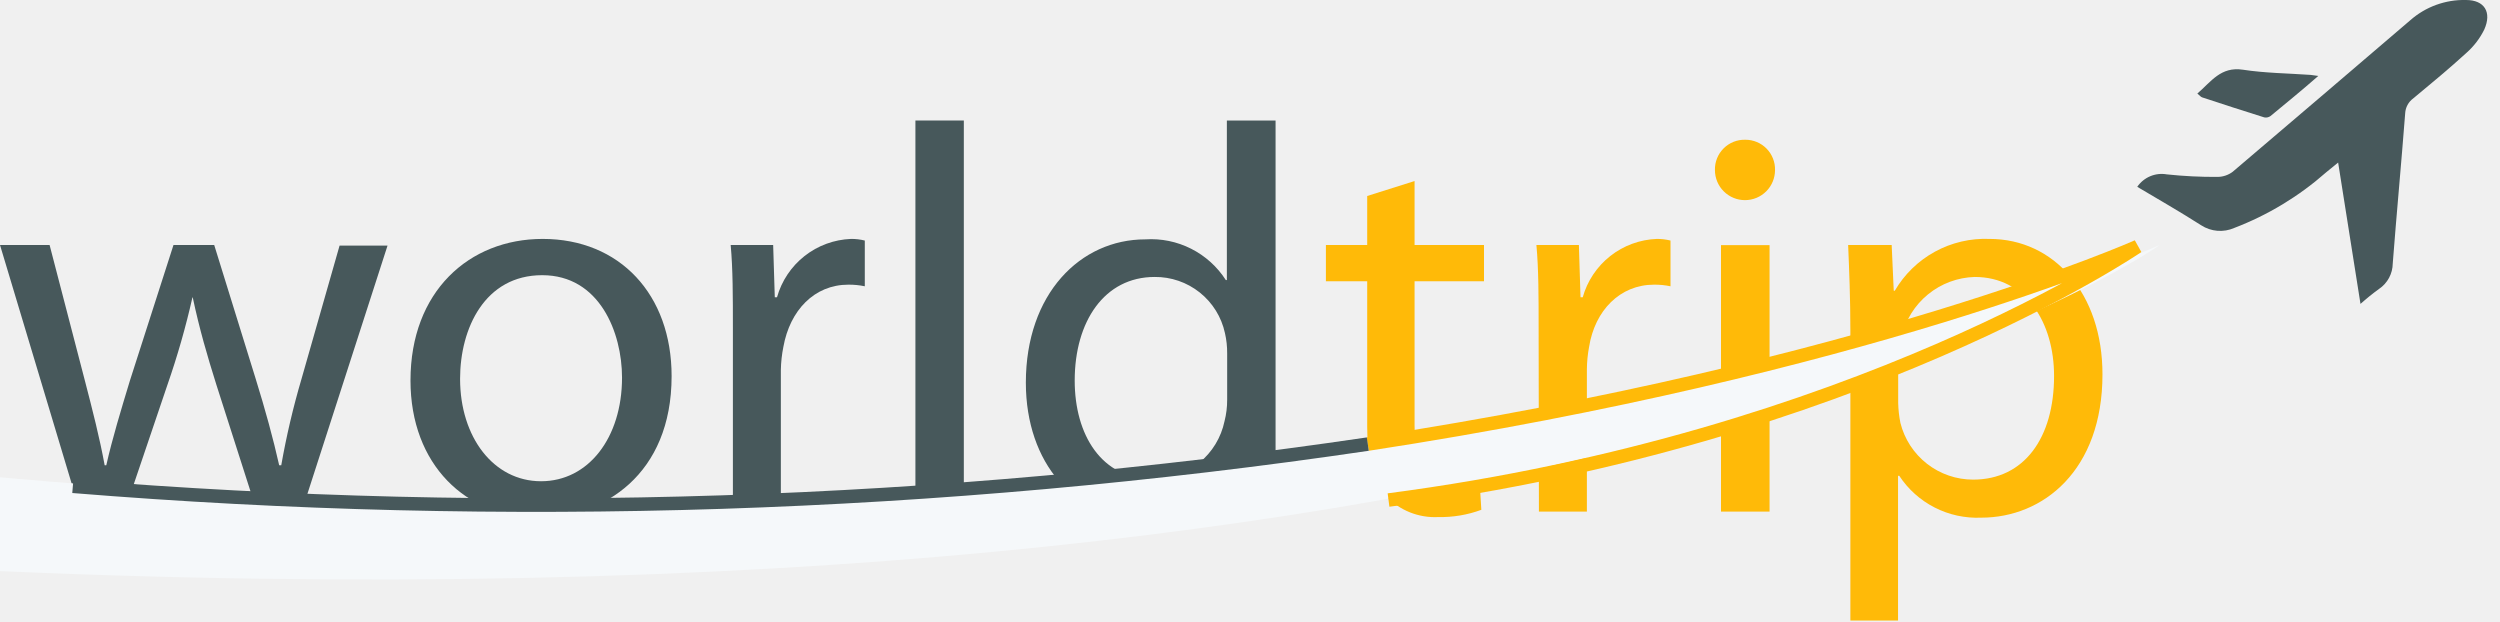
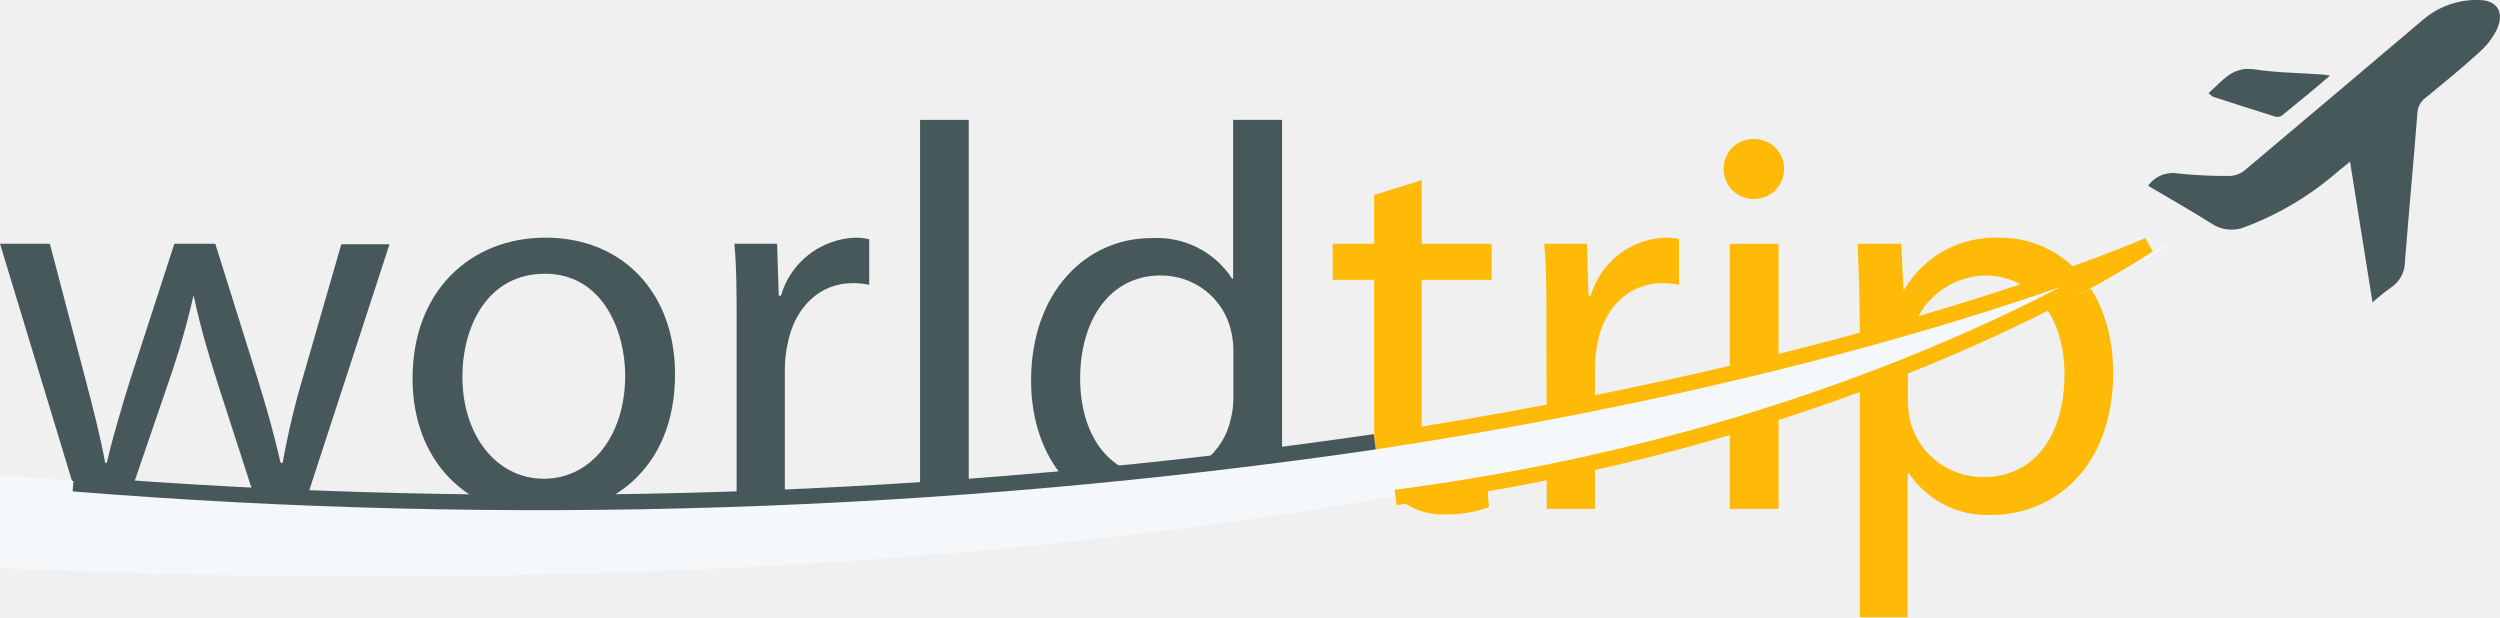
- <svg xmlns="http://www.w3.org/2000/svg" width="185" height="46" viewBox="0 0 185 46" fill="none">
+ <svg xmlns="http://www.w3.org/2000/svg" width="81" height="20" viewBox="0 0 81 20" fill="none">
  <g clip-path="url(#clip0)">
-     <path d="M3.67 18.129L6.277 28.152C6.846 30.343 7.372 32.392 7.745 34.429H7.865C8.314 32.435 8.961 30.321 9.618 28.152L12.838 18.129H15.851L18.907 27.988C19.641 30.354 20.21 32.435 20.66 34.429H20.813C21.193 32.27 21.694 30.134 22.314 28.032L25.129 18.173H28.678L22.314 37.891H19.027L16.015 28.481C15.325 26.29 14.755 24.329 14.262 22.007H14.241C13.746 24.198 13.128 26.36 12.389 28.481L9.212 37.858H5.926L0 18.129H3.67Z" fill="#47585B" />
-     <path d="M49.699 27.835C49.699 35.13 44.649 38.307 39.84 38.307C34.495 38.307 30.376 34.396 30.376 28.152C30.376 21.58 34.703 17.68 40.158 17.68C45.865 17.68 49.699 21.799 49.699 27.835ZM34.046 28.032C34.046 32.359 36.532 35.612 40.038 35.612C43.543 35.612 46.03 32.392 46.03 27.944C46.03 24.603 44.365 20.364 40.125 20.364C35.886 20.364 34.046 24.285 34.046 28.032Z" fill="#47585B" />
-     <path d="M54.234 24.285C54.234 21.963 54.234 19.904 54.07 18.129H57.214L57.334 21.996H57.499C57.838 20.79 58.551 19.723 59.535 18.947C60.519 18.172 61.724 17.728 62.976 17.68C63.319 17.676 63.661 17.717 63.995 17.801V21.185C63.595 21.101 63.187 21.061 62.779 21.065C60.248 21.065 58.452 22.982 57.97 25.666C57.856 26.232 57.793 26.808 57.783 27.386V37.901H54.234V24.285Z" fill="#47585B" />
-     <path d="M67.741 8.917H71.323V37.858H67.741V8.917Z" fill="#47585B" />
-     <path d="M94.392 8.917V32.764C94.392 34.517 94.392 36.51 94.557 37.858H91.336L91.183 34.429H91.095C90.456 35.653 89.482 36.669 88.288 37.362C87.093 38.054 85.727 38.393 84.347 38.34C79.582 38.34 75.913 34.309 75.913 28.317C75.913 21.744 79.944 17.713 84.753 17.713C85.925 17.637 87.095 17.876 88.143 18.406C89.191 18.936 90.078 19.737 90.712 20.725H90.788V8.917H94.392ZM90.81 26.159C90.815 25.65 90.76 25.143 90.646 24.647C90.389 23.462 89.731 22.402 88.783 21.645C87.835 20.889 86.656 20.483 85.443 20.495C81.729 20.495 79.528 23.782 79.528 28.163C79.528 32.151 81.488 35.459 85.355 35.459C86.59 35.455 87.785 35.028 88.742 34.248C89.699 33.468 90.36 32.384 90.613 31.176C90.747 30.653 90.813 30.116 90.81 29.576V26.159Z" fill="#47585B" />
-     <path d="M104.678 13.397V18.129H109.816V20.813H104.678V31.45C104.678 33.903 105.38 35.283 107.373 35.283C108.075 35.312 108.778 35.231 109.455 35.042L109.619 37.726C108.599 38.103 107.518 38.285 106.431 38.263C105.712 38.3 104.994 38.179 104.327 37.911C103.659 37.642 103.057 37.232 102.564 36.708C101.546 35.612 101.173 33.903 101.173 31.581V20.813H98.117V18.129H101.173V14.503L104.678 13.397Z" fill="#FFBA08" />
-     <path d="M113.858 24.285C113.858 21.963 113.858 19.904 113.694 18.129H116.838L116.958 21.996H117.122C117.462 20.79 118.175 19.723 119.159 18.947C120.143 18.172 121.348 17.728 122.6 17.68C122.943 17.676 123.285 17.717 123.618 17.801V21.185C123.219 21.101 122.811 21.061 122.402 21.065C119.872 21.065 118.021 22.982 117.593 25.666C117.489 26.218 117.434 26.779 117.429 27.342V37.858H113.88L113.858 24.285Z" fill="#FFBA08" />
-     <path d="M131.352 12.586C131.352 13.176 131.118 13.742 130.701 14.159C130.284 14.576 129.718 14.81 129.128 14.81C128.539 14.81 127.973 14.576 127.556 14.159C127.139 13.742 126.905 13.176 126.905 12.586C126.897 12.289 126.95 11.994 127.06 11.718C127.17 11.442 127.335 11.192 127.546 10.982C127.756 10.772 128.006 10.607 128.282 10.496C128.558 10.386 128.853 10.333 129.15 10.341C129.443 10.339 129.734 10.397 130.005 10.509C130.276 10.622 130.521 10.788 130.726 10.998C130.932 11.207 131.093 11.456 131.2 11.729C131.308 12.002 131.359 12.293 131.352 12.586ZM127.354 37.858V18.14H130.947V37.858H127.354Z" fill="#FFBA08" />
-     <path d="M136.928 24.57C136.928 22.04 136.84 20.002 136.763 18.129H139.984L140.137 21.514H140.214C140.924 20.298 141.951 19.299 143.187 18.623C144.422 17.948 145.818 17.622 147.225 17.68C151.99 17.68 155.583 21.711 155.583 27.703C155.583 34.801 151.201 38.307 146.611 38.307C145.418 38.359 144.231 38.102 143.168 37.558C142.104 37.015 141.199 36.205 140.543 35.207H140.455V45.92H136.928V24.57ZM140.466 29.828C140.478 30.321 140.533 30.812 140.63 31.296C140.931 32.495 141.623 33.559 142.598 34.319C143.572 35.079 144.773 35.492 146.009 35.492C149.799 35.492 152.001 32.392 152.001 27.824C152.001 23.869 149.919 20.495 146.129 20.495C144.863 20.531 143.645 20.986 142.666 21.789C141.686 22.592 141.001 23.697 140.718 24.932C140.567 25.407 140.483 25.901 140.466 26.4V29.828Z" fill="#FFBA08" />
-     <path d="M-1.095 35.218C100.231 44.638 159.822 18.129 159.822 18.129C159.822 18.129 117.922 47.914 -2.64 42.141" fill="#F5F8FA" />
-     <path d="M101.217 32.863C138.034 27.221 158.179 18.239 158.179 18.239C158.179 18.239 137.366 32.479 102.751 37.003" stroke="#FFBA08" stroke-miterlimit="10" />
-     <path d="M5.389 35.985C37.347 38.59 69.497 37.543 101.217 32.863" stroke="#47585B" stroke-miterlimit="10" />
-     <path d="M174.676 22.489C174.106 18.918 173.581 15.544 173.022 12.028L172.124 12.762C170.123 14.526 167.823 15.917 165.332 16.869C164.94 17.041 164.512 17.113 164.086 17.079C163.659 17.044 163.248 16.905 162.889 16.672C161.345 15.686 159.745 14.766 158.157 13.824C158.395 13.476 158.728 13.204 159.117 13.041C159.505 12.878 159.933 12.83 160.348 12.904C161.599 13.037 162.858 13.1 164.116 13.09C164.511 13.084 164.894 12.954 165.212 12.718C169.593 8.993 173.975 5.254 178.357 1.501C179.495 0.498 180.97 -0.037 182.486 9.17108e-06C183.845 9.17108e-06 184.414 0.898 183.834 2.191C183.513 2.839 183.07 3.419 182.53 3.9C181.248 5.072 179.912 6.178 178.576 7.285C178.402 7.412 178.259 7.576 178.157 7.766C178.055 7.955 177.996 8.165 177.984 8.38C177.699 12.082 177.349 15.785 177.064 19.488C177.061 19.863 176.967 20.231 176.79 20.561C176.612 20.892 176.357 21.174 176.045 21.383C175.57 21.727 175.113 22.097 174.676 22.489Z" fill="#47585B" />
-     <path d="M162.604 6.923C163.623 6.047 164.335 4.907 165.978 5.159C167.621 5.411 169.265 5.422 170.995 5.543L171.554 5.62C170.305 6.715 169.166 7.635 168.016 8.588C167.95 8.636 167.875 8.669 167.796 8.686C167.717 8.703 167.635 8.703 167.556 8.687C166.022 8.205 164.488 7.712 162.966 7.208C162.856 7.175 162.78 7.065 162.604 6.923Z" fill="#47585B" />
+     <path d="M1.615 7.896L2.762 12.261C3.013 13.216 3.244 14.108 3.408 14.995H3.461C3.659 14.127 3.943 13.206 4.232 12.261L5.65 7.896H6.975L8.32 12.19C8.643 13.22 8.894 14.127 9.092 14.995H9.159C9.326 14.055 9.547 13.125 9.819 12.209L11.058 7.915H12.62L9.819 16.503H8.373L7.048 12.405C6.744 11.45 6.493 10.596 6.276 9.585H6.267C6.049 10.539 5.777 11.481 5.452 12.405L4.054 16.488H2.608L0 7.896H1.615Z" fill="#47585B" />
+     <path d="M21.871 12.123C21.871 15.301 19.649 16.684 17.532 16.684C15.18 16.684 13.367 14.981 13.367 12.261C13.367 9.399 15.272 7.7 17.672 7.7C20.184 7.7 21.871 9.494 21.871 12.123ZM14.982 12.209C14.982 14.094 16.077 15.511 17.619 15.511C19.162 15.511 20.256 14.108 20.256 12.171C20.256 10.716 19.523 8.869 17.658 8.869C15.792 8.869 14.982 10.577 14.982 12.209Z" fill="#47585B" />
+     <path d="M23.867 10.577C23.867 9.566 23.867 8.669 23.794 7.896H25.178L25.231 9.58H25.303C25.453 9.055 25.766 8.59 26.2 8.252C26.633 7.914 27.163 7.721 27.713 7.7C27.865 7.699 28.015 7.716 28.162 7.753V9.227C27.986 9.19 27.806 9.173 27.627 9.174C26.513 9.174 25.723 10.009 25.511 11.178C25.46 11.425 25.433 11.676 25.429 11.927V16.508H23.867V10.577Z" fill="#47585B" />
+     <path d="M29.81 3.884H31.387V16.488H29.81V3.884Z" fill="#47585B" />
+     <path d="M41.539 3.884V14.27C41.539 15.033 41.539 15.902 41.611 16.488H40.194L40.126 14.995H40.088C39.806 15.528 39.378 15.971 38.852 16.273C38.327 16.574 37.725 16.722 37.118 16.698C35.021 16.698 33.407 14.943 33.407 12.333C33.407 9.47 35.181 7.715 37.297 7.715C37.812 7.682 38.328 7.786 38.789 8.017C39.25 8.247 39.64 8.596 39.919 9.027H39.953V3.884H41.539ZM39.962 11.393C39.965 11.172 39.94 10.951 39.89 10.735C39.777 10.219 39.487 9.757 39.07 9.427C38.653 9.098 38.134 8.921 37.6 8.926C35.966 8.926 34.997 10.358 34.997 12.266C34.997 14.003 35.86 15.444 37.562 15.444C38.105 15.442 38.631 15.256 39.052 14.916C39.474 14.577 39.764 14.104 39.876 13.578C39.935 13.351 39.964 13.117 39.962 12.882V11.393Z" fill="#47585B" />
+     <path d="M46.065 5.835V7.896H48.326V9.065H46.065V13.697C46.065 14.766 46.374 15.367 47.251 15.367C47.56 15.38 47.869 15.344 48.167 15.262L48.239 16.431C47.791 16.595 47.315 16.674 46.837 16.665C46.52 16.681 46.204 16.629 45.91 16.512C45.617 16.395 45.352 16.216 45.135 15.988C44.687 15.51 44.523 14.766 44.523 13.755V9.065H43.178V7.896H44.523V6.317L46.065 5.835Z" fill="#FFBA08" />
+     <path d="M50.105 10.577C50.105 9.566 50.105 8.669 50.033 7.896H51.416L51.469 9.58H51.541C51.691 9.055 52.005 8.59 52.438 8.252C52.871 7.914 53.401 7.721 53.952 7.7C54.103 7.699 54.254 7.716 54.4 7.753V9.227C54.224 9.19 54.045 9.173 53.865 9.174C52.751 9.174 51.937 10.009 51.749 11.178C51.703 11.419 51.679 11.663 51.676 11.908V16.488H50.114L50.105 10.577Z" fill="#FFBA08" />
+     <path d="M57.803 5.482C57.803 5.739 57.7 5.985 57.517 6.167C57.333 6.348 57.084 6.45 56.825 6.45C56.565 6.45 56.316 6.348 56.133 6.167C55.949 5.985 55.846 5.739 55.846 5.482C55.843 5.352 55.866 5.224 55.915 5.104C55.963 4.984 56.036 4.874 56.128 4.783C56.221 4.691 56.331 4.619 56.452 4.572C56.574 4.524 56.704 4.5 56.834 4.504C56.964 4.503 57.092 4.528 57.211 4.577C57.33 4.626 57.438 4.699 57.528 4.79C57.618 4.881 57.689 4.989 57.737 5.108C57.784 5.227 57.807 5.354 57.803 5.482ZM56.044 16.488V7.901H57.625V16.488H56.044Z" fill="#FFBA08" />
+     <path d="M60.257 10.701C60.257 9.599 60.219 8.712 60.185 7.896H61.602L61.669 9.37H61.703C62.016 8.841 62.468 8.405 63.011 8.111C63.555 7.817 64.169 7.675 64.788 7.7C66.885 7.7 68.466 9.456 68.466 12.066C68.466 15.157 66.538 16.684 64.519 16.684C63.993 16.707 63.471 16.595 63.003 16.358C62.535 16.121 62.137 15.768 61.848 15.334H61.809V20H60.257V10.701ZM61.814 12.991C61.82 13.206 61.844 13.42 61.886 13.631C62.019 14.153 62.323 14.616 62.752 14.947C63.181 15.278 63.709 15.458 64.253 15.458C65.921 15.458 66.89 14.108 66.89 12.118C66.89 10.396 65.974 8.927 64.306 8.927C63.749 8.942 63.213 9.14 62.782 9.49C62.351 9.84 62.05 10.321 61.925 10.859C61.859 11.066 61.822 11.281 61.814 11.498V12.991Z" fill="#FFBA08" />
+     <path d="M-0.482 15.339C44.108 19.442 70.332 7.896 70.332 7.896C70.332 7.896 51.893 20.868 -1.162 18.354" fill="#F5F8FA" />
+     <path d="M44.542 14.313C60.744 11.856 69.609 7.943 69.609 7.943C69.609 7.943 60.45 14.146 45.217 16.116" stroke="#FFBA08" stroke-width="0.5" stroke-miterlimit="10" />
+     <path d="M2.372 15.672C16.435 16.807 30.583 16.351 44.542 14.313" stroke="#47585B" stroke-width="0.5" stroke-miterlimit="10" />
+     <path d="M76.869 9.795C76.618 8.239 76.387 6.77 76.141 5.239L75.746 5.558C74.865 6.327 73.853 6.932 72.757 7.347C72.585 7.422 72.396 7.453 72.209 7.438C72.021 7.423 71.84 7.363 71.682 7.261C71.002 6.832 70.299 6.431 69.6 6.021C69.704 5.869 69.851 5.751 70.022 5.68C70.193 5.609 70.381 5.588 70.564 5.62C71.114 5.678 71.668 5.705 72.222 5.701C72.396 5.699 72.564 5.642 72.704 5.539C74.632 3.917 76.56 2.288 78.489 0.654C78.99 0.217 79.639 -0.016 80.306 -5.29999e-05C80.904 -5.29999e-05 81.154 0.391 80.899 0.954C80.758 1.236 80.563 1.489 80.325 1.698C79.761 2.209 79.173 2.691 78.585 3.173C78.509 3.228 78.446 3.3 78.401 3.382C78.356 3.465 78.33 3.556 78.325 3.65C78.199 5.262 78.045 6.875 77.92 8.488C77.919 8.651 77.877 8.811 77.799 8.955C77.721 9.099 77.609 9.222 77.472 9.313C77.262 9.463 77.061 9.624 76.869 9.795Z" fill="#47585B" />
+     <path d="M71.556 3.015C72.005 2.633 72.318 2.137 73.041 2.247C73.764 2.357 74.487 2.361 75.249 2.414L75.495 2.447C74.945 2.924 74.444 3.325 73.938 3.74C73.909 3.761 73.876 3.776 73.841 3.783C73.806 3.79 73.77 3.79 73.735 3.783C73.061 3.573 72.386 3.359 71.716 3.139C71.667 3.125 71.634 3.077 71.556 3.015Z" fill="#47585B" />
  </g>
  <defs>
    <clipPath id="clip0">
-       <rect width="184.064" height="45.92" fill="white" />
+       <rect width="81" height="20" fill="white" />
    </clipPath>
  </defs>
</svg>
